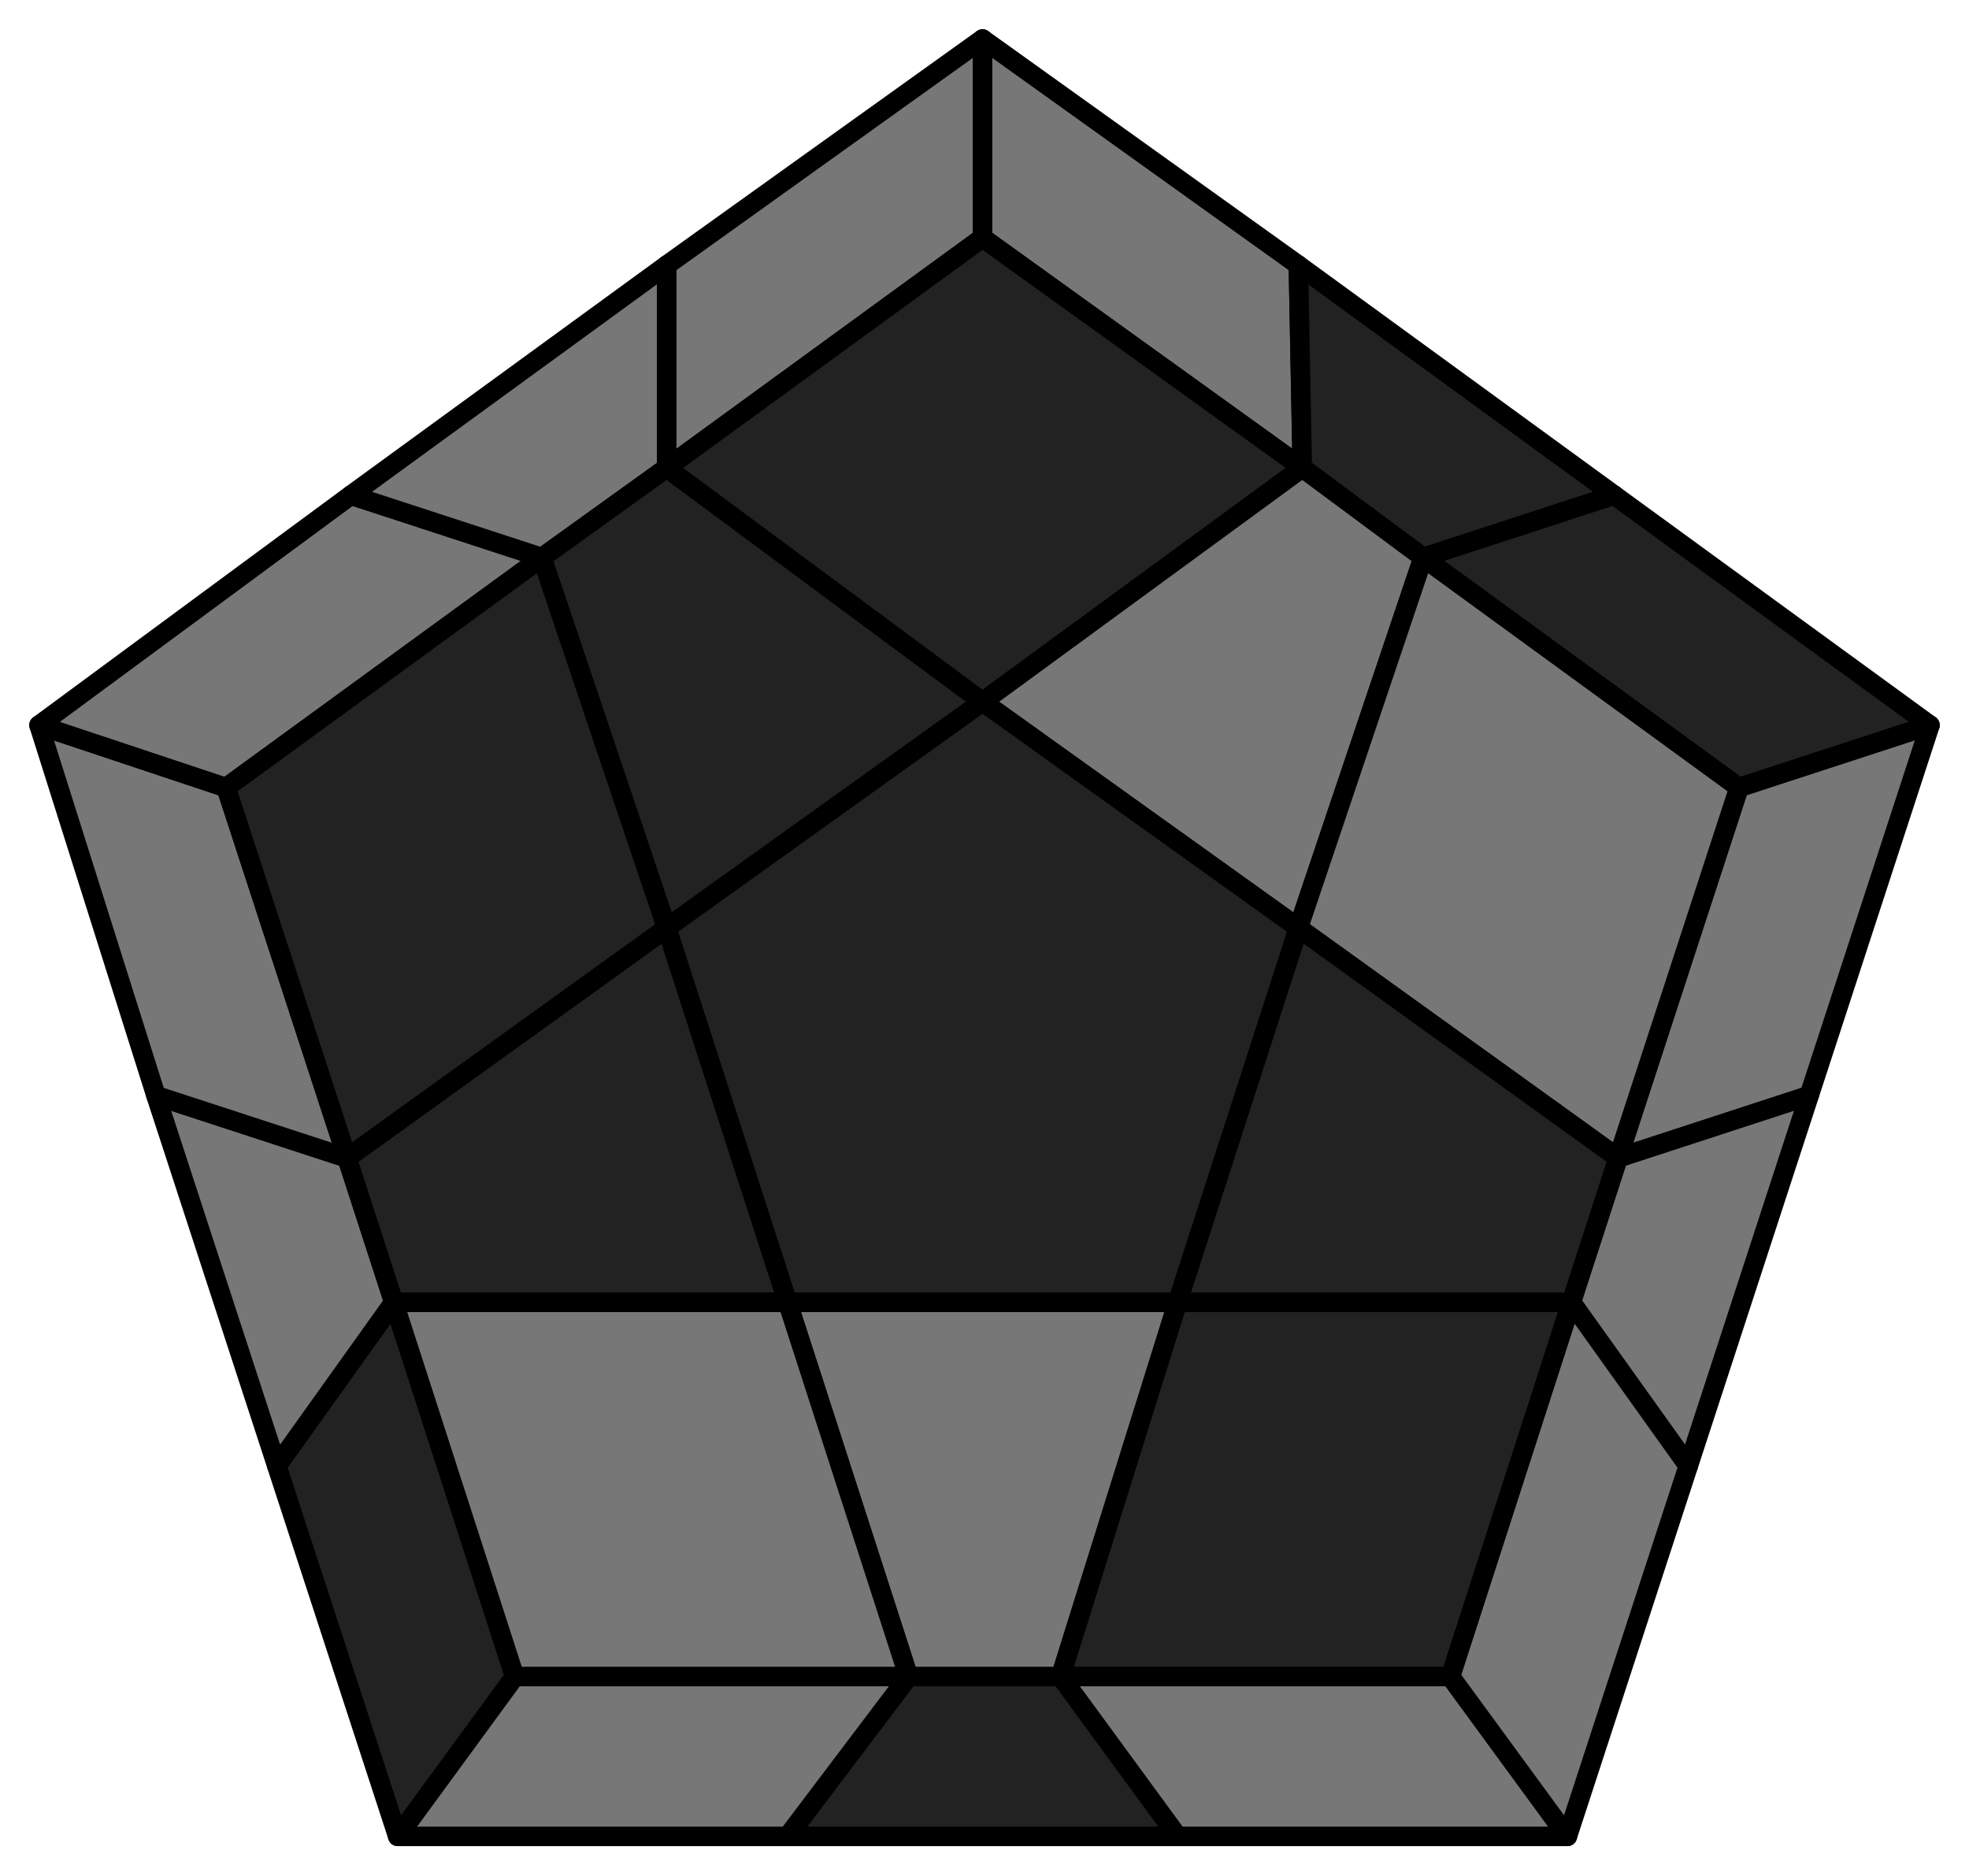
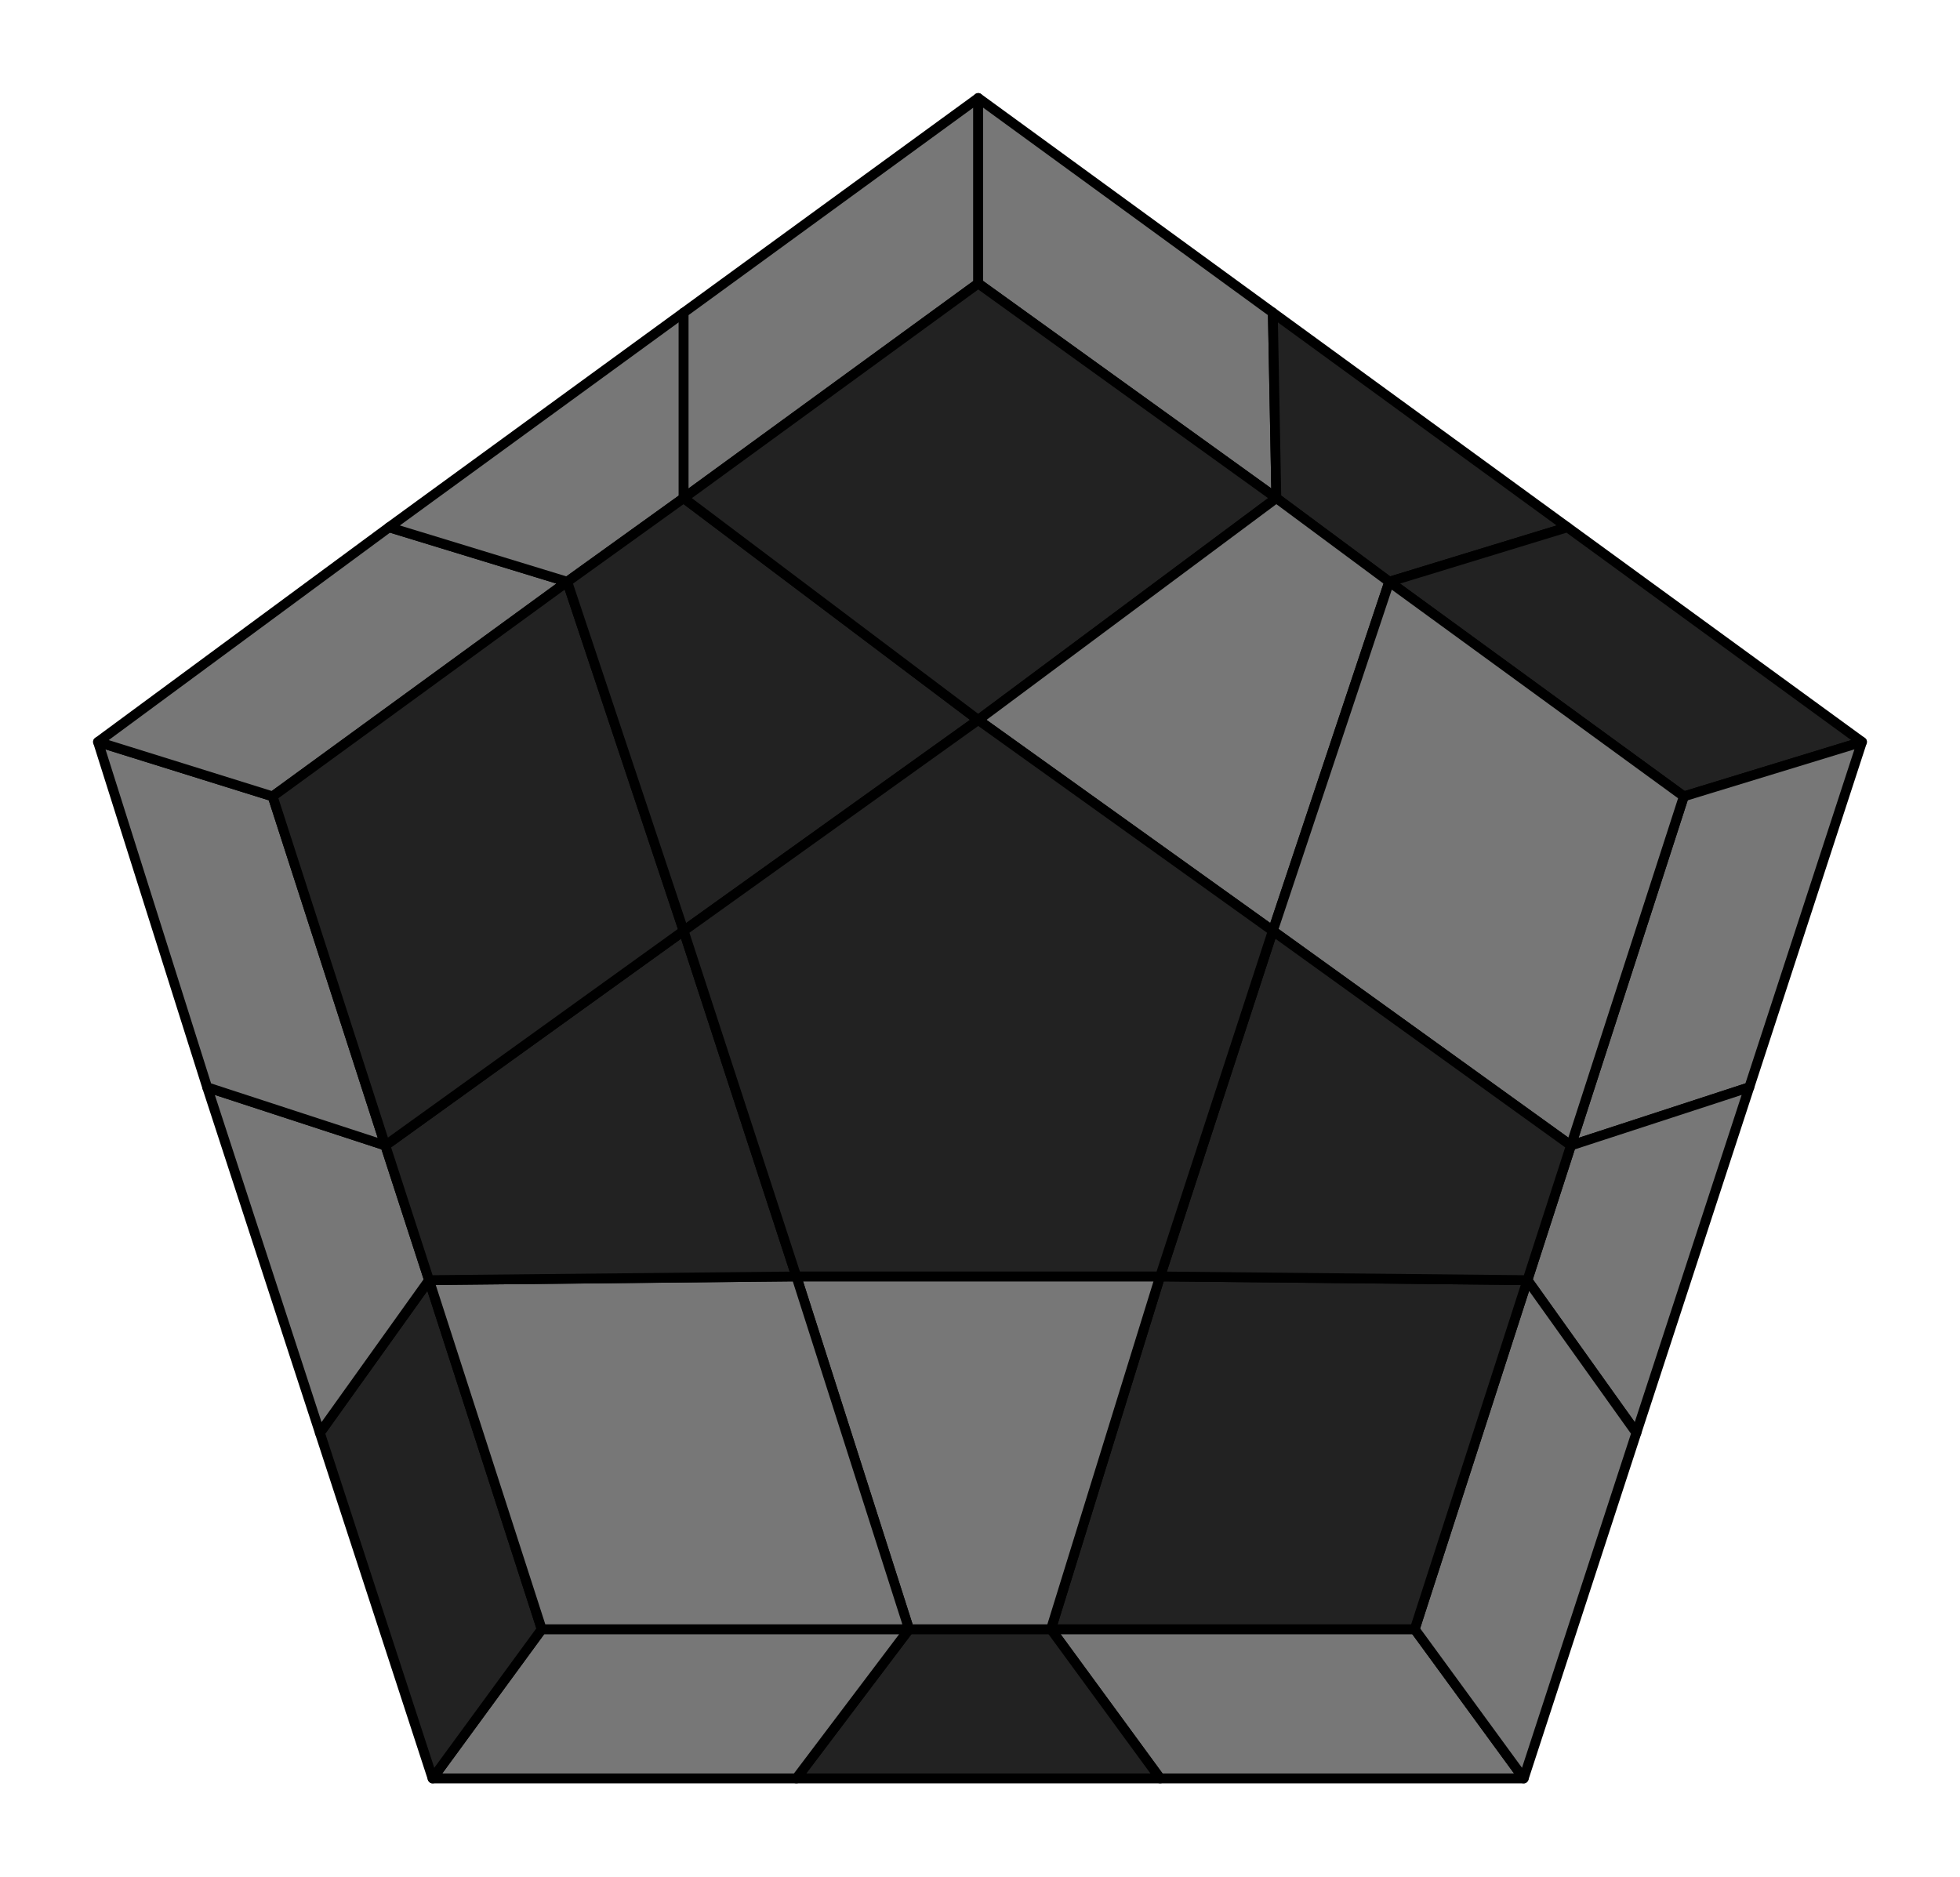
- <svg xmlns="http://www.w3.org/2000/svg" id="27" width="505" height="481">
+ <svg xmlns="http://www.w3.org/2000/svg" viewBox="0 0 100.0 95.732">
  <style>
- polygon { stroke: black; stroke-width: 5px; stroke-linejoin: round;}
- .light {fill: #777;}
- .dark {fill: #222;}
+ polygon { stroke: black; stroke-width: 0.5px; stroke-linejoin: round;}
</style>
-   <polygon class="light" points="402 471 302 471 272 430 372 430" />
-   <polygon class="dark" points="302 471 202 471 233 430 272 430" />
-   <polygon class="light" points="202 471 102 471 132 430 233 430" />
-   <polygon class="dark" points="102 471 71 376 101 334 132 430" />
-   <polygon class="light" points="71 376 40 281 89 297 101 334" />
-   <polygon class="light" points="40 281 10 186 58 202 89 297" />
-   <polygon class="light" points="10 186 90 127 139 143 58 202" />
-   <polygon class="light" points="90 127 171 68 171 120 139 143" />
-   <polygon class="light" points="171 68 252 10 252 61 171 120" />
-   <polygon class="light" points="252 10 333 68 334 120 252 61" />
-   <polygon class="dark" points="333 68 414 127 365 143 334 120" />
-   <polygon class="dark" points="414 127 495 186 446 202 365 143" />
-   <polygon class="light" points="495 186 464 281 415 297 446 202" />
-   <polygon class="light" points="464 281 433 376 403 334 415 297" />
-   <polygon class="light" points="433 376 402 471 372 430 403 334" />
-   <polygon class="dark" points="372 430 272 430 302 334 403 334" />
-   <polygon class="light" points="272 430 233 430 202 334 302 334" />
-   <polygon class="light" points="132 430 101 334 202 334 233 430" />
-   <polygon class="dark" points="101 334 89 297 171 238 202 334" />
-   <polygon class="dark" points="58 202 139 143 171 238 89 297" />
-   <polygon class="dark" points="139 143 171 120 252 180 171 238" />
-   <polygon class="dark" points="252 61 334 120 252 180 171 120" />
-   <polygon class="light" points="334 120 365 143 333 238 252 180" />
-   <polygon class="light" points="446 202 415 297 333 238 365 143" />
-   <polygon class="dark" points="415 297 403 334 302 334 333 238" />
-   <polygon class="dark" points="302 334 202 334 171 238 252 180 333 238" />
+   <polygon fill="#777" points="77.74 90.73 59.19 90.73 53.62 83.12 72.18 83.12" />
+   <polygon fill="#222" points="59.19 90.73 40.63 90.73 46.38 83.12 53.62 83.12" />
+   <polygon fill="#777" points="40.63 90.73 22.07 90.73 27.64 83.12 46.38 83.12" />
+   <polygon fill="#222" points="22.07 90.73 16.32 73.10 21.89 65.31 27.64 83.12" />
+   <polygon fill="#777" points="16.32 73.10 10.57 55.47 19.66 58.44 21.89 65.31" />
+   <polygon fill="#777" points="10.57 55.47 5.00 37.85 13.91 40.63 19.66 58.44" />
+   <polygon fill="#777" points="5.00 37.85 19.85 26.90 28.94 29.68 13.91 40.63" />
+   <polygon fill="#777" points="19.85 26.90 34.88 15.95 34.88 25.41 28.94 29.68" />
+   <polygon fill="#777" points="34.88 15.95 49.91 5.00 49.91 14.46 34.88 25.41" />
+   <polygon fill="#777" points="49.91 5.00 64.94 15.95 65.12 25.41 49.91 14.46" />
+   <polygon fill="#222" points="64.94 15.95 79.97 26.90 70.88 29.68 65.12 25.41" />
+   <polygon fill="#222" points="79.97 26.90 95.00 37.85 85.91 40.63 70.88 29.68" />
+   <polygon fill="#777" points="95.00 37.85 89.25 55.47 80.15 58.44 85.91 40.63" />
+   <polygon fill="#777" points="89.25 55.47 83.49 73.10 77.93 65.31 80.15 58.44" />
+   <polygon fill="#777" points="83.49 73.10 77.74 90.73 72.18 83.12 77.93 65.31" />
+   <polygon fill="#222" points="72.18 83.12 53.62 83.12 59.19 65.12 77.93 65.31" />
+   <polygon fill="#777" points="53.62 83.12 46.38 83.12 40.63 65.12 59.19 65.12" />
+   <polygon fill="#777" points="27.64 83.12 21.89 65.31 40.63 65.12 46.38 83.12" />
+   <polygon fill="#222" points="21.89 65.31 19.66 58.44 34.88 47.49 40.63 65.12" />
+   <polygon fill="#222" points="13.91 40.63 28.94 29.68 34.88 47.49 19.66 58.44" />
+   <polygon fill="#222" points="28.94 29.68 34.88 25.41 49.91 36.73 34.88 47.49" />
+   <polygon fill="#222" points="49.91 14.46 65.12 25.41 49.91 36.73 34.88 25.41" />
+   <polygon fill="#777" points="65.12 25.41 70.88 29.68 64.94 47.49 49.91 36.73" />
+   <polygon fill="#777" points="85.91 40.63 80.15 58.44 64.94 47.49 70.88 29.68" />
+   <polygon fill="#222" points="80.15 58.44 77.93 65.31 59.19 65.12 64.94 47.49" />
+   <polygon fill="#222" points="59.19 65.12 40.63 65.12 34.88 47.49 49.91 36.73 64.94 47.49" />
</svg>
